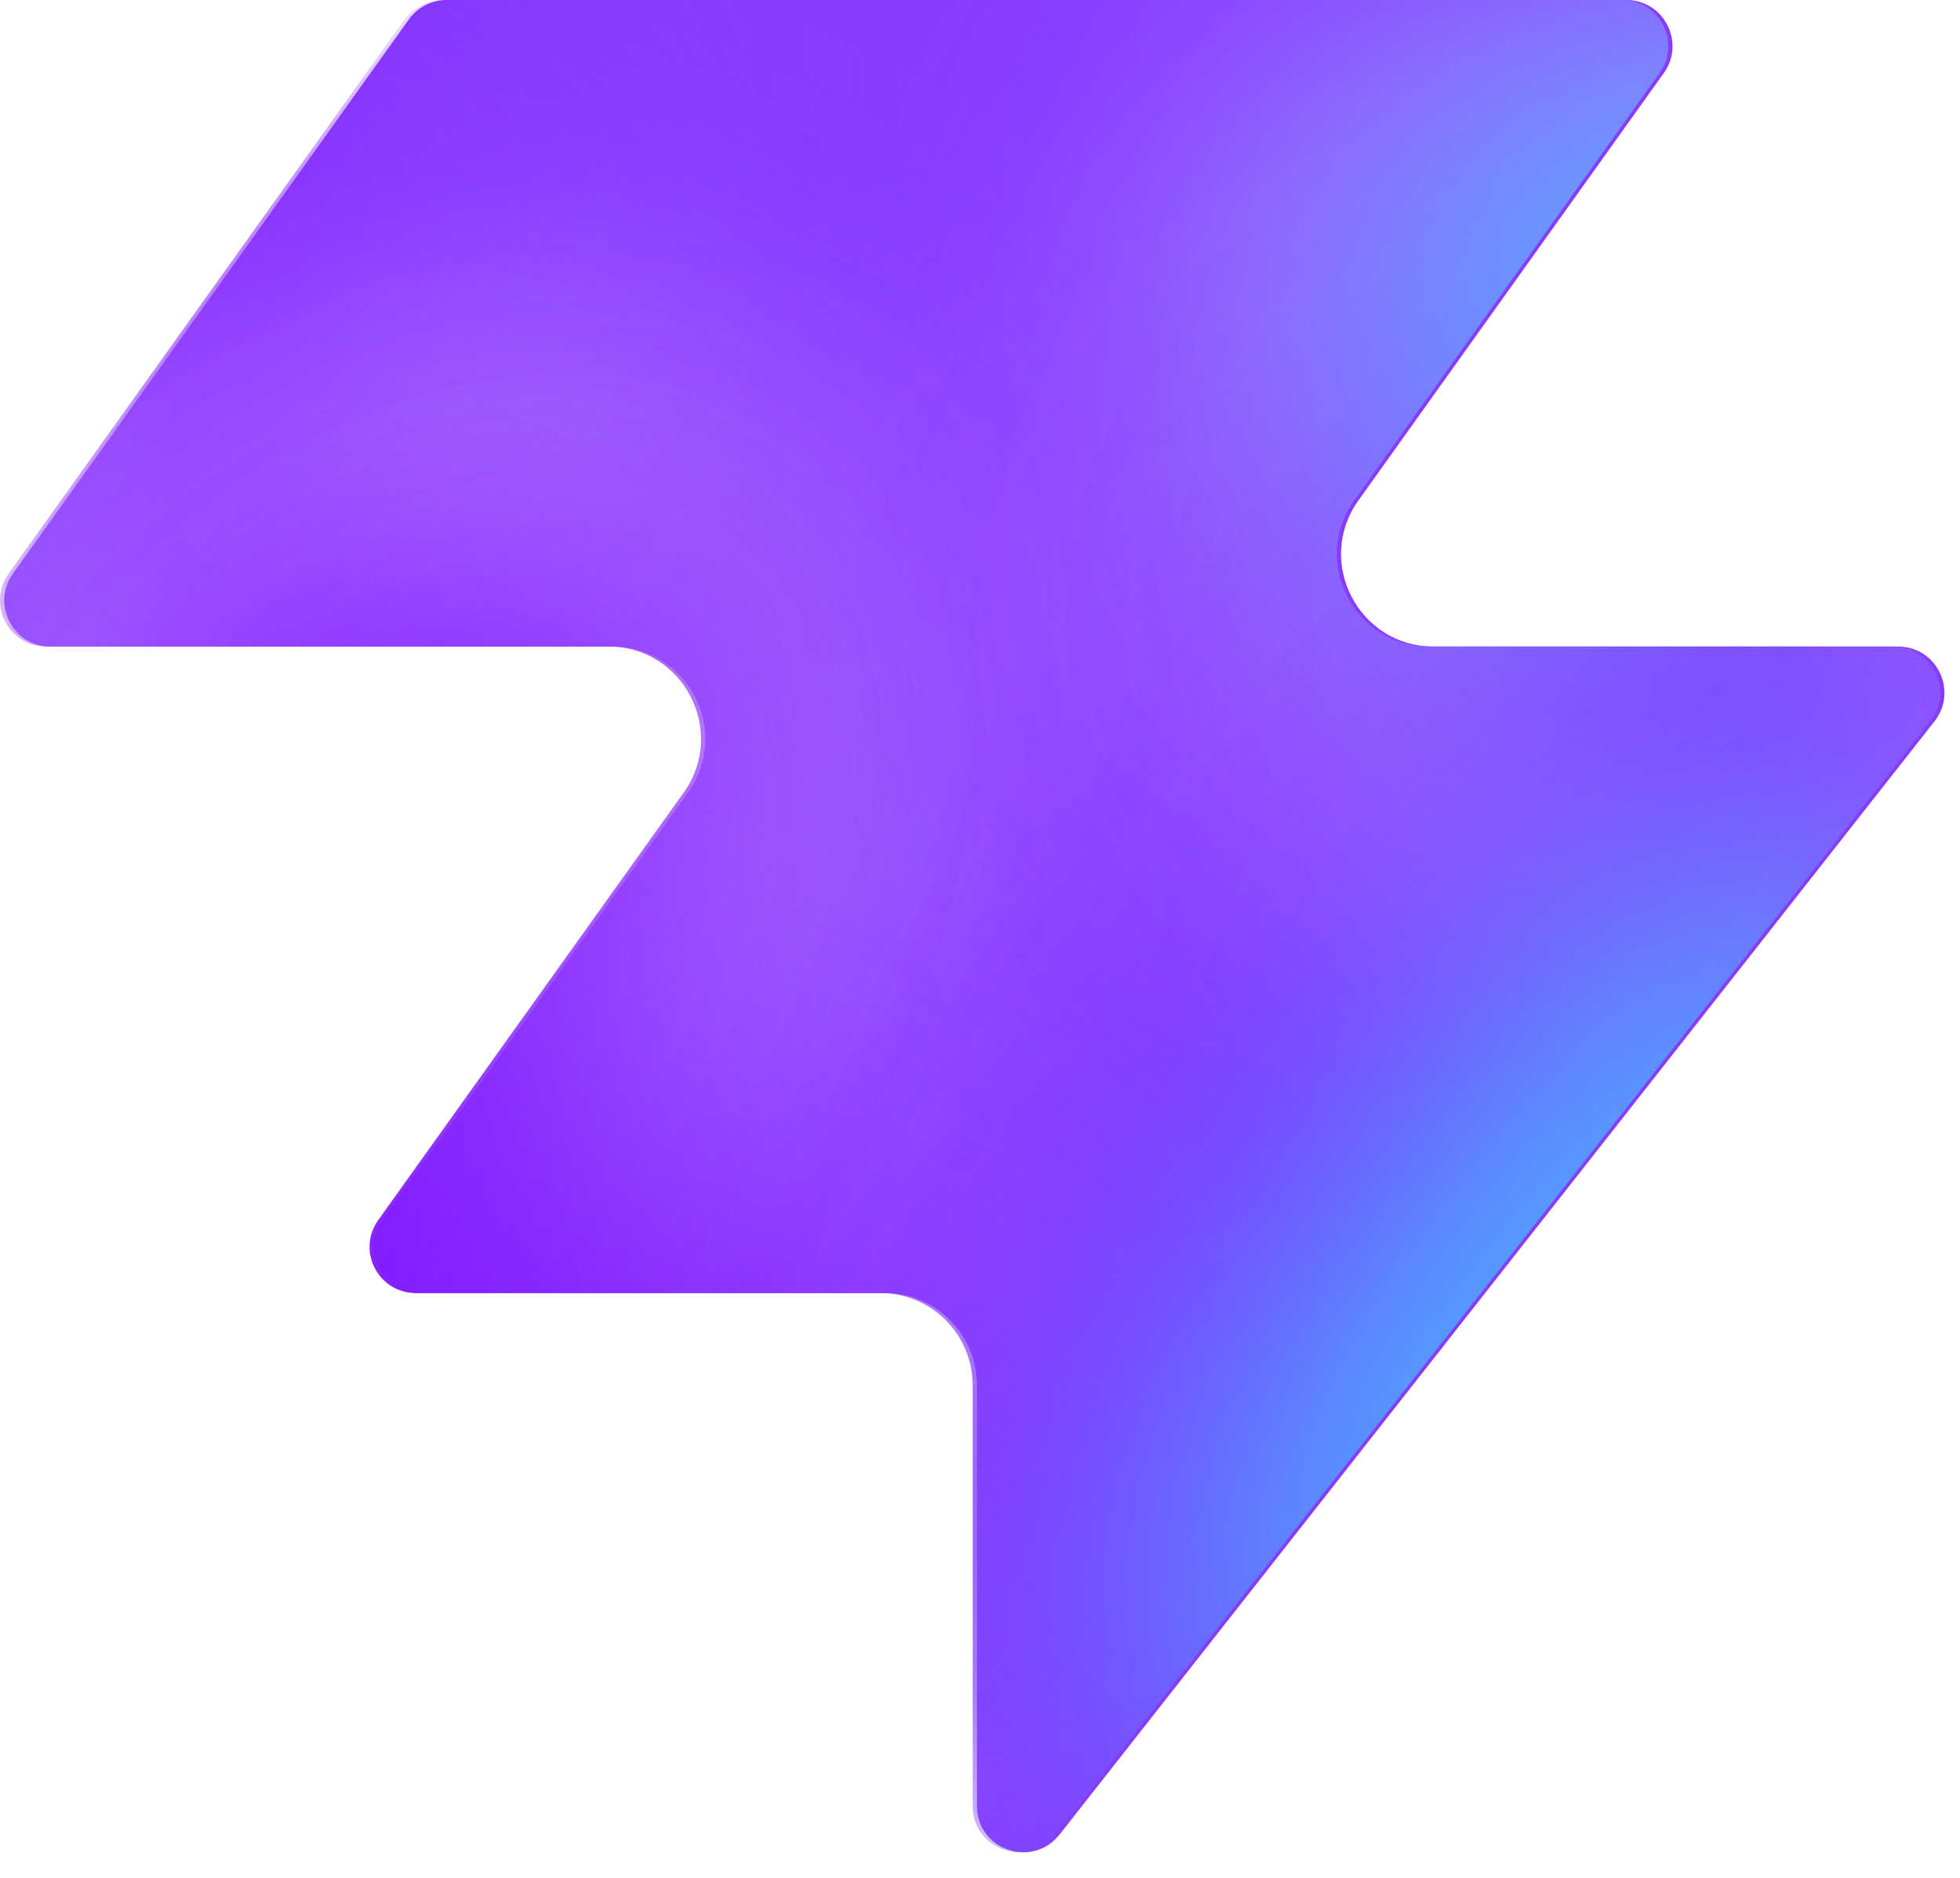
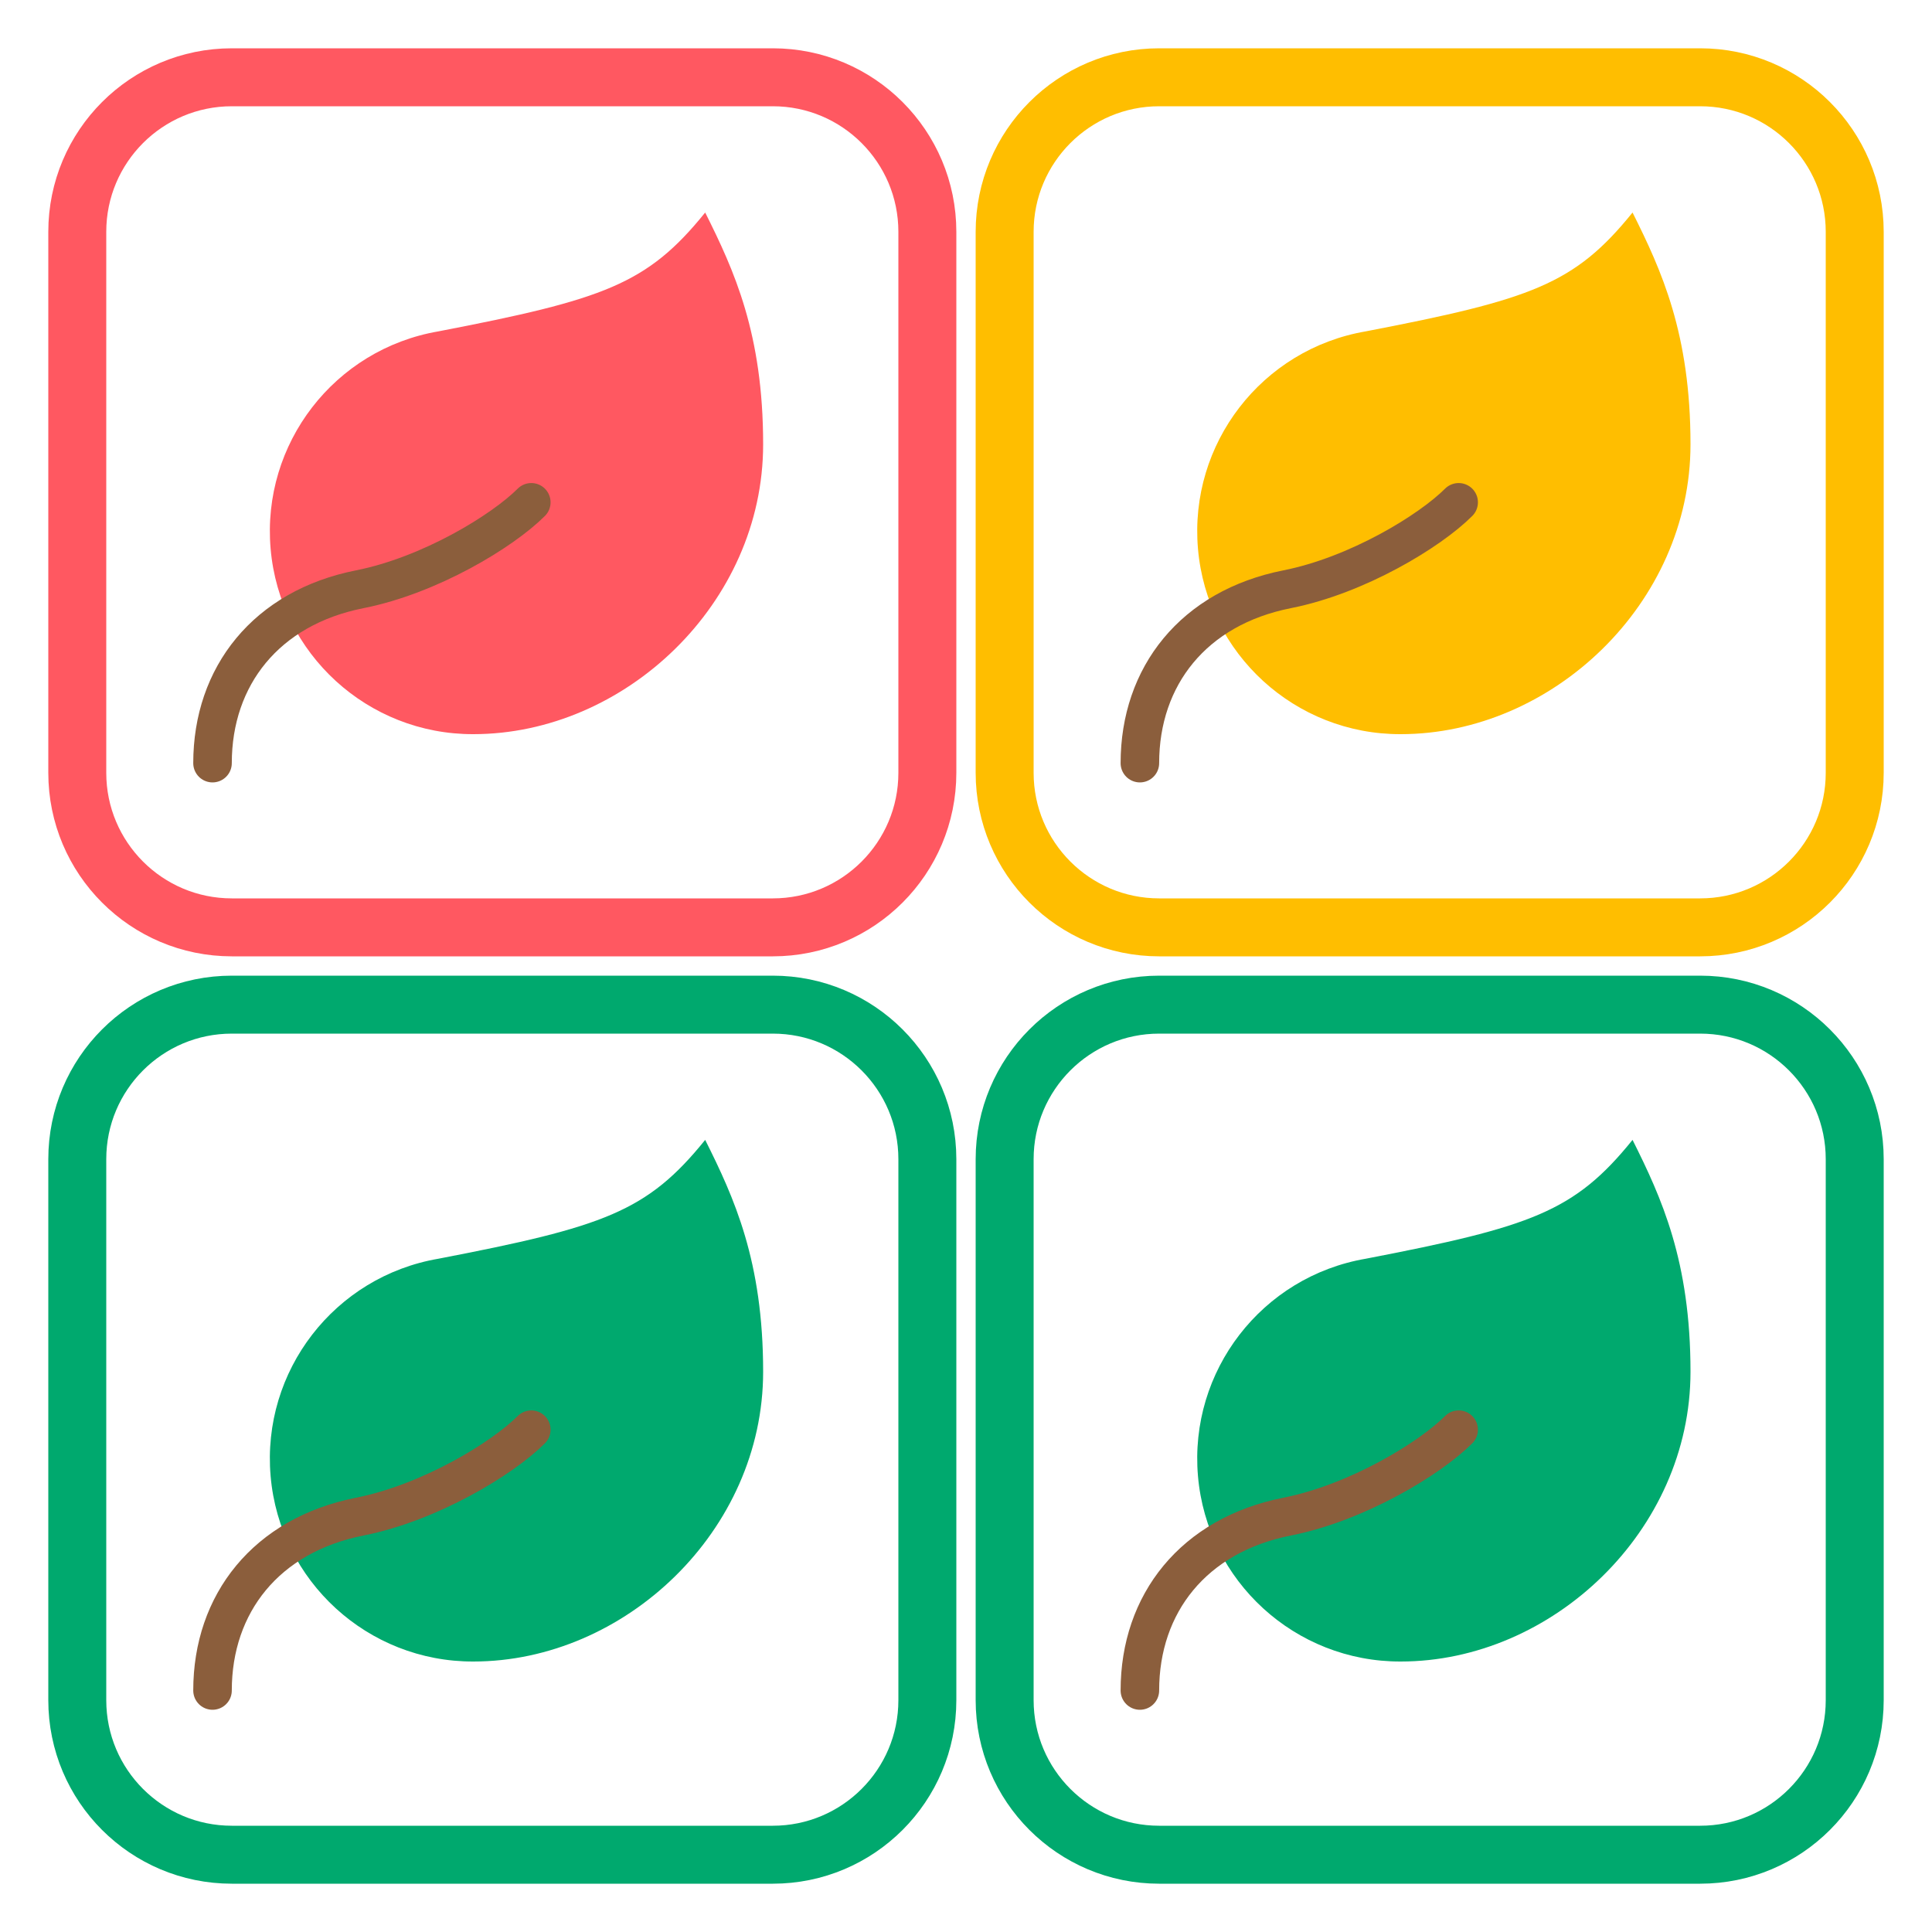
- <svg xmlns="http://www.w3.org/2000/svg" width="48" height="46" fill="none" viewBox="0 0 48 46">
-   <path fill="#863bff" d="M25.946 44.938c-.664.845-2.021.375-2.021-.698V33.937a2.26 2.26 0 0 0-2.262-2.262H10.287c-.92 0-1.456-1.04-.92-1.788l7.48-10.471c1.07-1.497 0-3.578-1.842-3.578H1.237c-.92 0-1.456-1.04-.92-1.788L10.013.474c.214-.297.556-.474.92-.474h28.894c.92 0 1.456 1.04.92 1.788l-7.48 10.471c-1.07 1.498 0 3.579 1.842 3.579h11.377c.943 0 1.473 1.088.89 1.83L25.947 44.94z" style="fill:#863bff;fill:color(display-p3 .525 .23 1);fill-opacity:1" />
-   <mask id="a" width="48" height="46" x="0" y="0" maskUnits="userSpaceOnUse" style="mask-type:alpha">
-     <path fill="#000" d="M25.842 44.938c-.664.844-2.021.375-2.021-.698V33.937a2.26 2.26 0 0 0-2.262-2.262H10.183c-.92 0-1.456-1.04-.92-1.788l7.48-10.471c1.07-1.498 0-3.579-1.842-3.579H1.133c-.92 0-1.456-1.04-.92-1.787L9.91.473c.214-.297.556-.474.92-.474h28.894c.92 0 1.456 1.04.92 1.788l-7.48 10.471c-1.07 1.498 0 3.578 1.842 3.578h11.377c.943 0 1.473 1.088.89 1.832L25.843 44.94z" style="fill:#000;fill-opacity:1" />
-   </mask>
-   <g mask="url(#a)">
-     <g filter="url(#b)">
-       <ellipse cx="5.508" cy="14.704" fill="#ede6ff" rx="5.508" ry="14.704" style="fill:#ede6ff;fill:color(display-p3 .927 .903 1);fill-opacity:1" transform="matrix(.00324 1 1 -.00324 -4.47 31.516)" />
+ <svg xmlns="http://www.w3.org/2000/svg" viewBox="0 0 100 100">
+   <rect x="4" y="4" width="44" height="44" rx="8" fill="none" stroke="#ff5861" stroke-width="3" />
+   <rect x="52" y="4" width="44" height="44" rx="8" fill="none" stroke="#ffbe00" stroke-width="3" />
+   <rect x="4" y="52" width="44" height="44" rx="8" fill="none" stroke="#00a96e" stroke-width="3" />
+   <rect x="52" y="52" width="44" height="44" rx="8" fill="none" stroke="#00a96e" stroke-width="3" />
+   <g stroke-linecap="round" stroke-linejoin="round">
+     <g transform="translate(8, 8) scale(1.5)">
+       <path d="M11 20A7 7 0 0 1 9.8 6.1C15.5 5 17 4.48 19 2c1 2 2 4.18 2 8 0 5.5-4.78 10-10 10Z" fill="#ff5861" stroke="none" />
+       <path d="M2 21c0-3 1.85-5.36 5.08-6C9.5 14.52 12 13 13 12" fill="none" stroke="#8B5E3C" stroke-width="1.33" />
    </g>
-     <g filter="url(#c)">
-       <ellipse cx="10.399" cy="29.851" fill="#ede6ff" rx="10.399" ry="29.851" style="fill:#ede6ff;fill:color(display-p3 .927 .903 1);fill-opacity:1" transform="matrix(.00324 1 1 -.00324 -39.328 7.883)" />
+     <g transform="translate(56, 8) scale(1.5)">
+       <path d="M11 20A7 7 0 0 1 9.8 6.1C15.5 5 17 4.48 19 2c1 2 2 4.18 2 8 0 5.5-4.78 10-10 10Z" fill="#ffbe00" stroke="none" />
+       <path d="M2 21c0-3 1.85-5.36 5.08-6C9.5 14.52 12 13 13 12" fill="none" stroke="#8B5E3C" stroke-width="1.33" />
    </g>
-     <g filter="url(#d)">
-       <ellipse cx="5.508" cy="30.487" fill="#7e14ff" rx="5.508" ry="30.487" style="fill:#7e14ff;fill:color(display-p3 .492 .077 1);fill-opacity:1" transform="rotate(89.814 -25.913 -14.639)scale(1 -1)" />
+     <g transform="translate(8, 56) scale(1.5)">
+       <path d="M11 20A7 7 0 0 1 9.8 6.1C15.5 5 17 4.48 19 2c1 2 2 4.18 2 8 0 5.5-4.78 10-10 10Z" fill="#00a96e" stroke="none" />
+       <path d="M2 21c0-3 1.85-5.36 5.08-6C9.5 14.52 12 13 13 12" fill="none" stroke="#8B5E3C" stroke-width="1.33" />
    </g>
-     <g filter="url(#e)">
-       <ellipse cx="5.508" cy="30.599" fill="#7e14ff" rx="5.508" ry="30.599" style="fill:#7e14ff;fill:color(display-p3 .492 .077 1);fill-opacity:1" transform="rotate(89.814 -32.644 -3.334)scale(1 -1)" />
-     </g>
-     <g filter="url(#f)">
-       <ellipse cx="5.508" cy="30.599" fill="#7e14ff" rx="5.508" ry="30.599" style="fill:#7e14ff;fill:color(display-p3 .492 .077 1);fill-opacity:1" transform="matrix(.00324 1 1 -.00324 -34.34 30.47)" />
-     </g>
-     <g filter="url(#g)">
-       <ellipse cx="14.072" cy="22.078" fill="#ede6ff" rx="14.072" ry="22.078" style="fill:#ede6ff;fill:color(display-p3 .927 .903 1);fill-opacity:1" transform="rotate(93.35 24.506 48.493)scale(-1 1)" />
-     </g>
-     <g filter="url(#h)">
-       <ellipse cx="3.47" cy="21.501" fill="#7e14ff" rx="3.47" ry="21.501" style="fill:#7e14ff;fill:color(display-p3 .492 .077 1);fill-opacity:1" transform="rotate(89.009 28.708 47.59)scale(-1 1)" />
-     </g>
-     <g filter="url(#i)">
-       <ellipse cx="3.47" cy="21.501" fill="#7e14ff" rx="3.47" ry="21.501" style="fill:#7e14ff;fill:color(display-p3 .492 .077 1);fill-opacity:1" transform="rotate(89.009 28.708 47.59)scale(-1 1)" />
-     </g>
-     <g filter="url(#j)">
-       <ellipse cx=".387" cy="8.972" fill="#7e14ff" rx="4.407" ry="29.108" style="fill:#7e14ff;fill:color(display-p3 .492 .077 1);fill-opacity:1" transform="rotate(39.51 .387 8.972)" />
-     </g>
-     <g filter="url(#k)">
-       <ellipse cx="47.523" cy="-6.092" fill="#7e14ff" rx="4.407" ry="29.108" style="fill:#7e14ff;fill:color(display-p3 .492 .077 1);fill-opacity:1" transform="rotate(37.892 47.523 -6.092)" />
-     </g>
-     <g filter="url(#l)">
-       <ellipse cx="41.412" cy="6.333" fill="#47bfff" rx="5.971" ry="9.665" style="fill:#47bfff;fill:color(display-p3 .28 .748 1);fill-opacity:1" transform="rotate(37.892 41.412 6.333)" />
-     </g>
-     <g filter="url(#m)">
-       <ellipse cx="-1.879" cy="38.332" fill="#7e14ff" rx="4.407" ry="29.108" style="fill:#7e14ff;fill:color(display-p3 .492 .077 1);fill-opacity:1" transform="rotate(37.892 -1.88 38.332)" />
-     </g>
-     <g filter="url(#n)">
-       <ellipse cx="-1.879" cy="38.332" fill="#7e14ff" rx="4.407" ry="29.108" style="fill:#7e14ff;fill:color(display-p3 .492 .077 1);fill-opacity:1" transform="rotate(37.892 -1.88 38.332)" />
-     </g>
-     <g filter="url(#o)">
-       <ellipse cx="35.651" cy="29.907" fill="#7e14ff" rx="4.407" ry="29.108" style="fill:#7e14ff;fill:color(display-p3 .492 .077 1);fill-opacity:1" transform="rotate(37.892 35.651 29.907)" />
-     </g>
-     <g filter="url(#p)">
-       <ellipse cx="38.418" cy="32.4" fill="#47bfff" rx="5.971" ry="15.297" style="fill:#47bfff;fill:color(display-p3 .28 .748 1);fill-opacity:1" transform="rotate(37.892 38.418 32.4)" />
+     <g transform="translate(56, 56) scale(1.5)">
+       <path d="M11 20A7 7 0 0 1 9.8 6.1C15.5 5 17 4.48 19 2c1 2 2 4.18 2 8 0 5.5-4.78 10-10 10Z" fill="#00a96e" stroke="none" />
+       <path d="M2 21c0-3 1.85-5.36 5.08-6C9.5 14.52 12 13 13 12" fill="none" stroke="#8B5E3C" stroke-width="1.33" />
    </g>
  </g>
-   <defs>
-     <filter id="b" width="60.045" height="41.654" x="-19.77" y="16.149" color-interpolation-filters="sRGB" filterUnits="userSpaceOnUse">
-       <feFlood flood-opacity="0" result="BackgroundImageFix" />
-       <feBlend in="SourceGraphic" in2="BackgroundImageFix" result="shape" />
-       <feGaussianBlur result="effect1_foregroundBlur_2002_17158" stdDeviation="7.659" />
-     </filter>
-     <filter id="c" width="90.34" height="51.437" x="-54.613" y="-7.533" color-interpolation-filters="sRGB" filterUnits="userSpaceOnUse">
-       <feFlood flood-opacity="0" result="BackgroundImageFix" />
-       <feBlend in="SourceGraphic" in2="BackgroundImageFix" result="shape" />
-       <feGaussianBlur result="effect1_foregroundBlur_2002_17158" stdDeviation="7.659" />
-     </filter>
-     <filter id="d" width="79.355" height="29.4" x="-49.64" y="2.03" color-interpolation-filters="sRGB" filterUnits="userSpaceOnUse">
-       <feFlood flood-opacity="0" result="BackgroundImageFix" />
-       <feBlend in="SourceGraphic" in2="BackgroundImageFix" result="shape" />
-       <feGaussianBlur result="effect1_foregroundBlur_2002_17158" stdDeviation="4.596" />
-     </filter>
-     <filter id="e" width="79.579" height="29.4" x="-45.045" y="20.029" color-interpolation-filters="sRGB" filterUnits="userSpaceOnUse">
-       <feFlood flood-opacity="0" result="BackgroundImageFix" />
-       <feBlend in="SourceGraphic" in2="BackgroundImageFix" result="shape" />
-       <feGaussianBlur result="effect1_foregroundBlur_2002_17158" stdDeviation="4.596" />
-     </filter>
-     <filter id="f" width="79.579" height="29.4" x="-43.513" y="21.178" color-interpolation-filters="sRGB" filterUnits="userSpaceOnUse">
-       <feFlood flood-opacity="0" result="BackgroundImageFix" />
-       <feBlend in="SourceGraphic" in2="BackgroundImageFix" result="shape" />
-       <feGaussianBlur result="effect1_foregroundBlur_2002_17158" stdDeviation="4.596" />
-     </filter>
-     <filter id="g" width="74.749" height="58.852" x="15.756" y="-17.901" color-interpolation-filters="sRGB" filterUnits="userSpaceOnUse">
-       <feFlood flood-opacity="0" result="BackgroundImageFix" />
-       <feBlend in="SourceGraphic" in2="BackgroundImageFix" result="shape" />
-       <feGaussianBlur result="effect1_foregroundBlur_2002_17158" stdDeviation="7.659" />
-     </filter>
-     <filter id="h" width="61.377" height="25.362" x="23.548" y="2.284" color-interpolation-filters="sRGB" filterUnits="userSpaceOnUse">
-       <feFlood flood-opacity="0" result="BackgroundImageFix" />
-       <feBlend in="SourceGraphic" in2="BackgroundImageFix" result="shape" />
-       <feGaussianBlur result="effect1_foregroundBlur_2002_17158" stdDeviation="4.596" />
-     </filter>
-     <filter id="i" width="61.377" height="25.362" x="23.548" y="2.284" color-interpolation-filters="sRGB" filterUnits="userSpaceOnUse">
-       <feFlood flood-opacity="0" result="BackgroundImageFix" />
-       <feBlend in="SourceGraphic" in2="BackgroundImageFix" result="shape" />
-       <feGaussianBlur result="effect1_foregroundBlur_2002_17158" stdDeviation="4.596" />
-     </filter>
-     <filter id="j" width="56.045" height="63.649" x="-27.636" y="-22.853" color-interpolation-filters="sRGB" filterUnits="userSpaceOnUse">
-       <feFlood flood-opacity="0" result="BackgroundImageFix" />
-       <feBlend in="SourceGraphic" in2="BackgroundImageFix" result="shape" />
-       <feGaussianBlur result="effect1_foregroundBlur_2002_17158" stdDeviation="4.596" />
-     </filter>
-     <filter id="k" width="54.814" height="64.646" x="20.116" y="-38.415" color-interpolation-filters="sRGB" filterUnits="userSpaceOnUse">
-       <feFlood flood-opacity="0" result="BackgroundImageFix" />
-       <feBlend in="SourceGraphic" in2="BackgroundImageFix" result="shape" />
-       <feGaussianBlur result="effect1_foregroundBlur_2002_17158" stdDeviation="4.596" />
-     </filter>
-     <filter id="l" width="33.541" height="35.313" x="24.641" y="-11.323" color-interpolation-filters="sRGB" filterUnits="userSpaceOnUse">
-       <feFlood flood-opacity="0" result="BackgroundImageFix" />
-       <feBlend in="SourceGraphic" in2="BackgroundImageFix" result="shape" />
-       <feGaussianBlur result="effect1_foregroundBlur_2002_17158" stdDeviation="4.596" />
-     </filter>
-     <filter id="m" width="54.814" height="64.646" x="-29.286" y="6.009" color-interpolation-filters="sRGB" filterUnits="userSpaceOnUse">
-       <feFlood flood-opacity="0" result="BackgroundImageFix" />
-       <feBlend in="SourceGraphic" in2="BackgroundImageFix" result="shape" />
-       <feGaussianBlur result="effect1_foregroundBlur_2002_17158" stdDeviation="4.596" />
-     </filter>
-     <filter id="n" width="54.814" height="64.646" x="-29.286" y="6.009" color-interpolation-filters="sRGB" filterUnits="userSpaceOnUse">
-       <feFlood flood-opacity="0" result="BackgroundImageFix" />
-       <feBlend in="SourceGraphic" in2="BackgroundImageFix" result="shape" />
-       <feGaussianBlur result="effect1_foregroundBlur_2002_17158" stdDeviation="4.596" />
-     </filter>
-     <filter id="o" width="54.814" height="64.646" x="8.244" y="-2.416" color-interpolation-filters="sRGB" filterUnits="userSpaceOnUse">
-       <feFlood flood-opacity="0" result="BackgroundImageFix" />
-       <feBlend in="SourceGraphic" in2="BackgroundImageFix" result="shape" />
-       <feGaussianBlur result="effect1_foregroundBlur_2002_17158" stdDeviation="4.596" />
-     </filter>
-     <filter id="p" width="39.409" height="43.623" x="18.713" y="10.588" color-interpolation-filters="sRGB" filterUnits="userSpaceOnUse">
-       <feFlood flood-opacity="0" result="BackgroundImageFix" />
-       <feBlend in="SourceGraphic" in2="BackgroundImageFix" result="shape" />
-       <feGaussianBlur result="effect1_foregroundBlur_2002_17158" stdDeviation="4.596" />
-     </filter>
-   </defs>
</svg>
